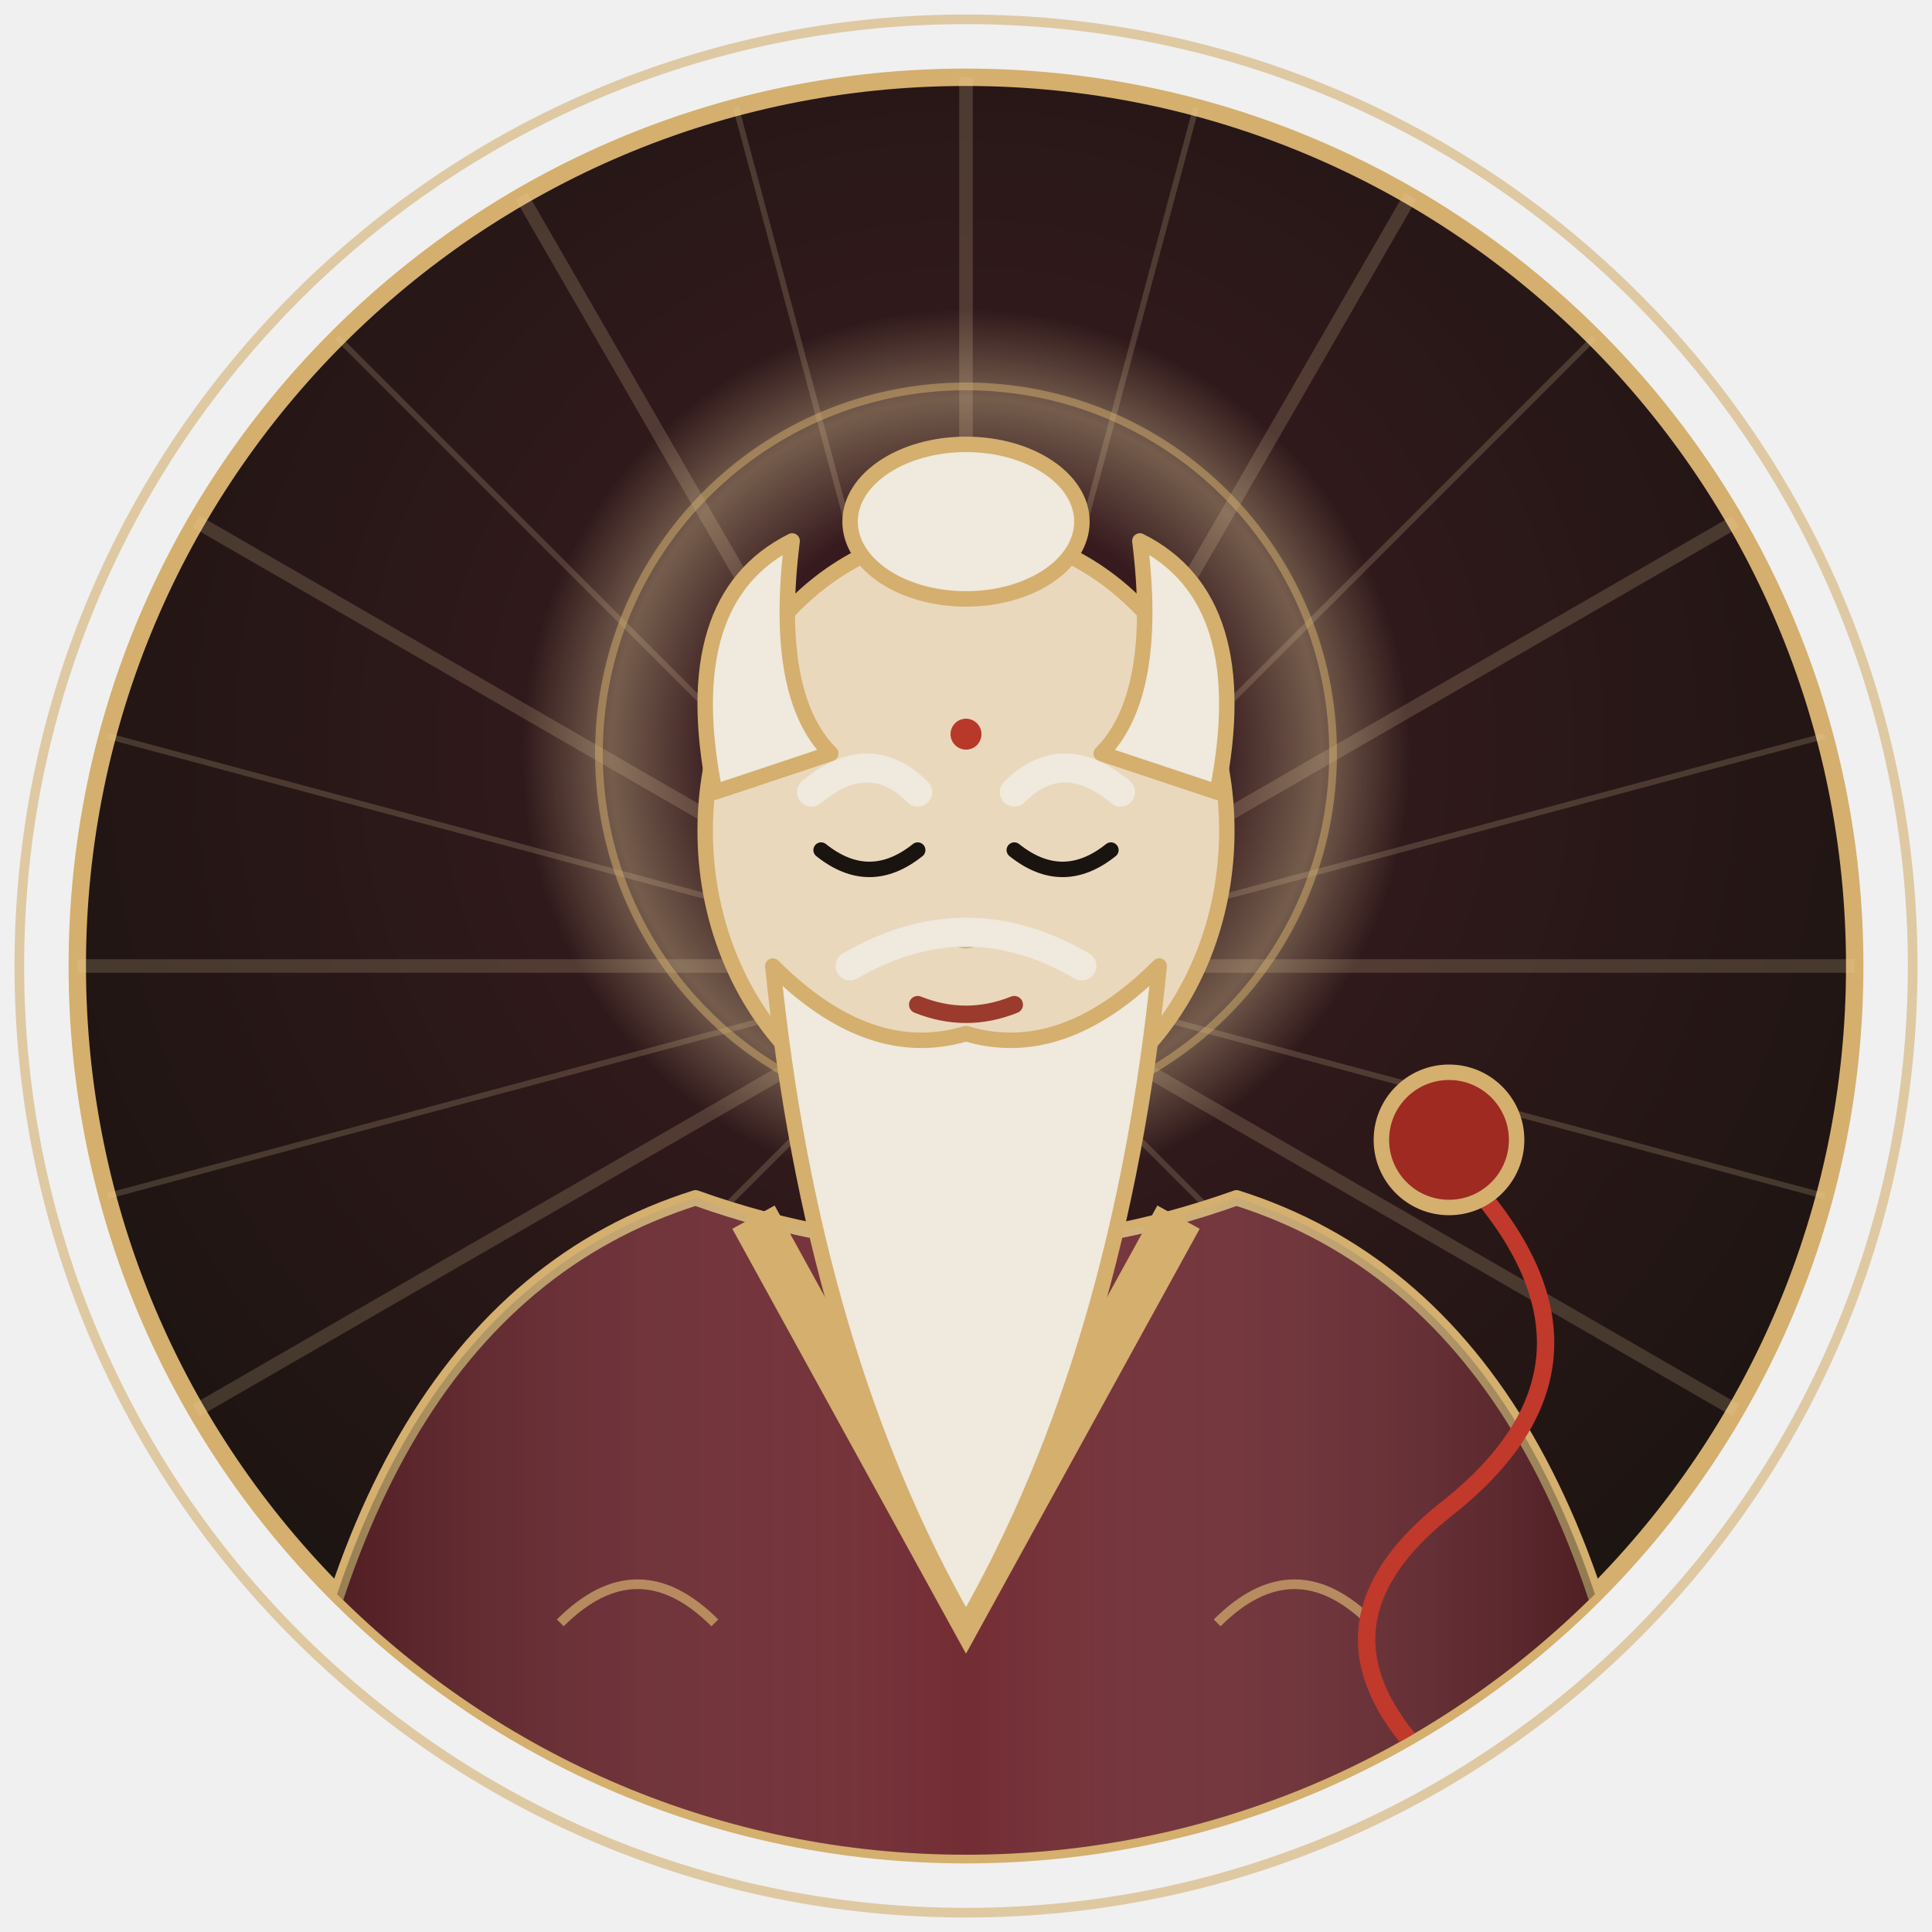
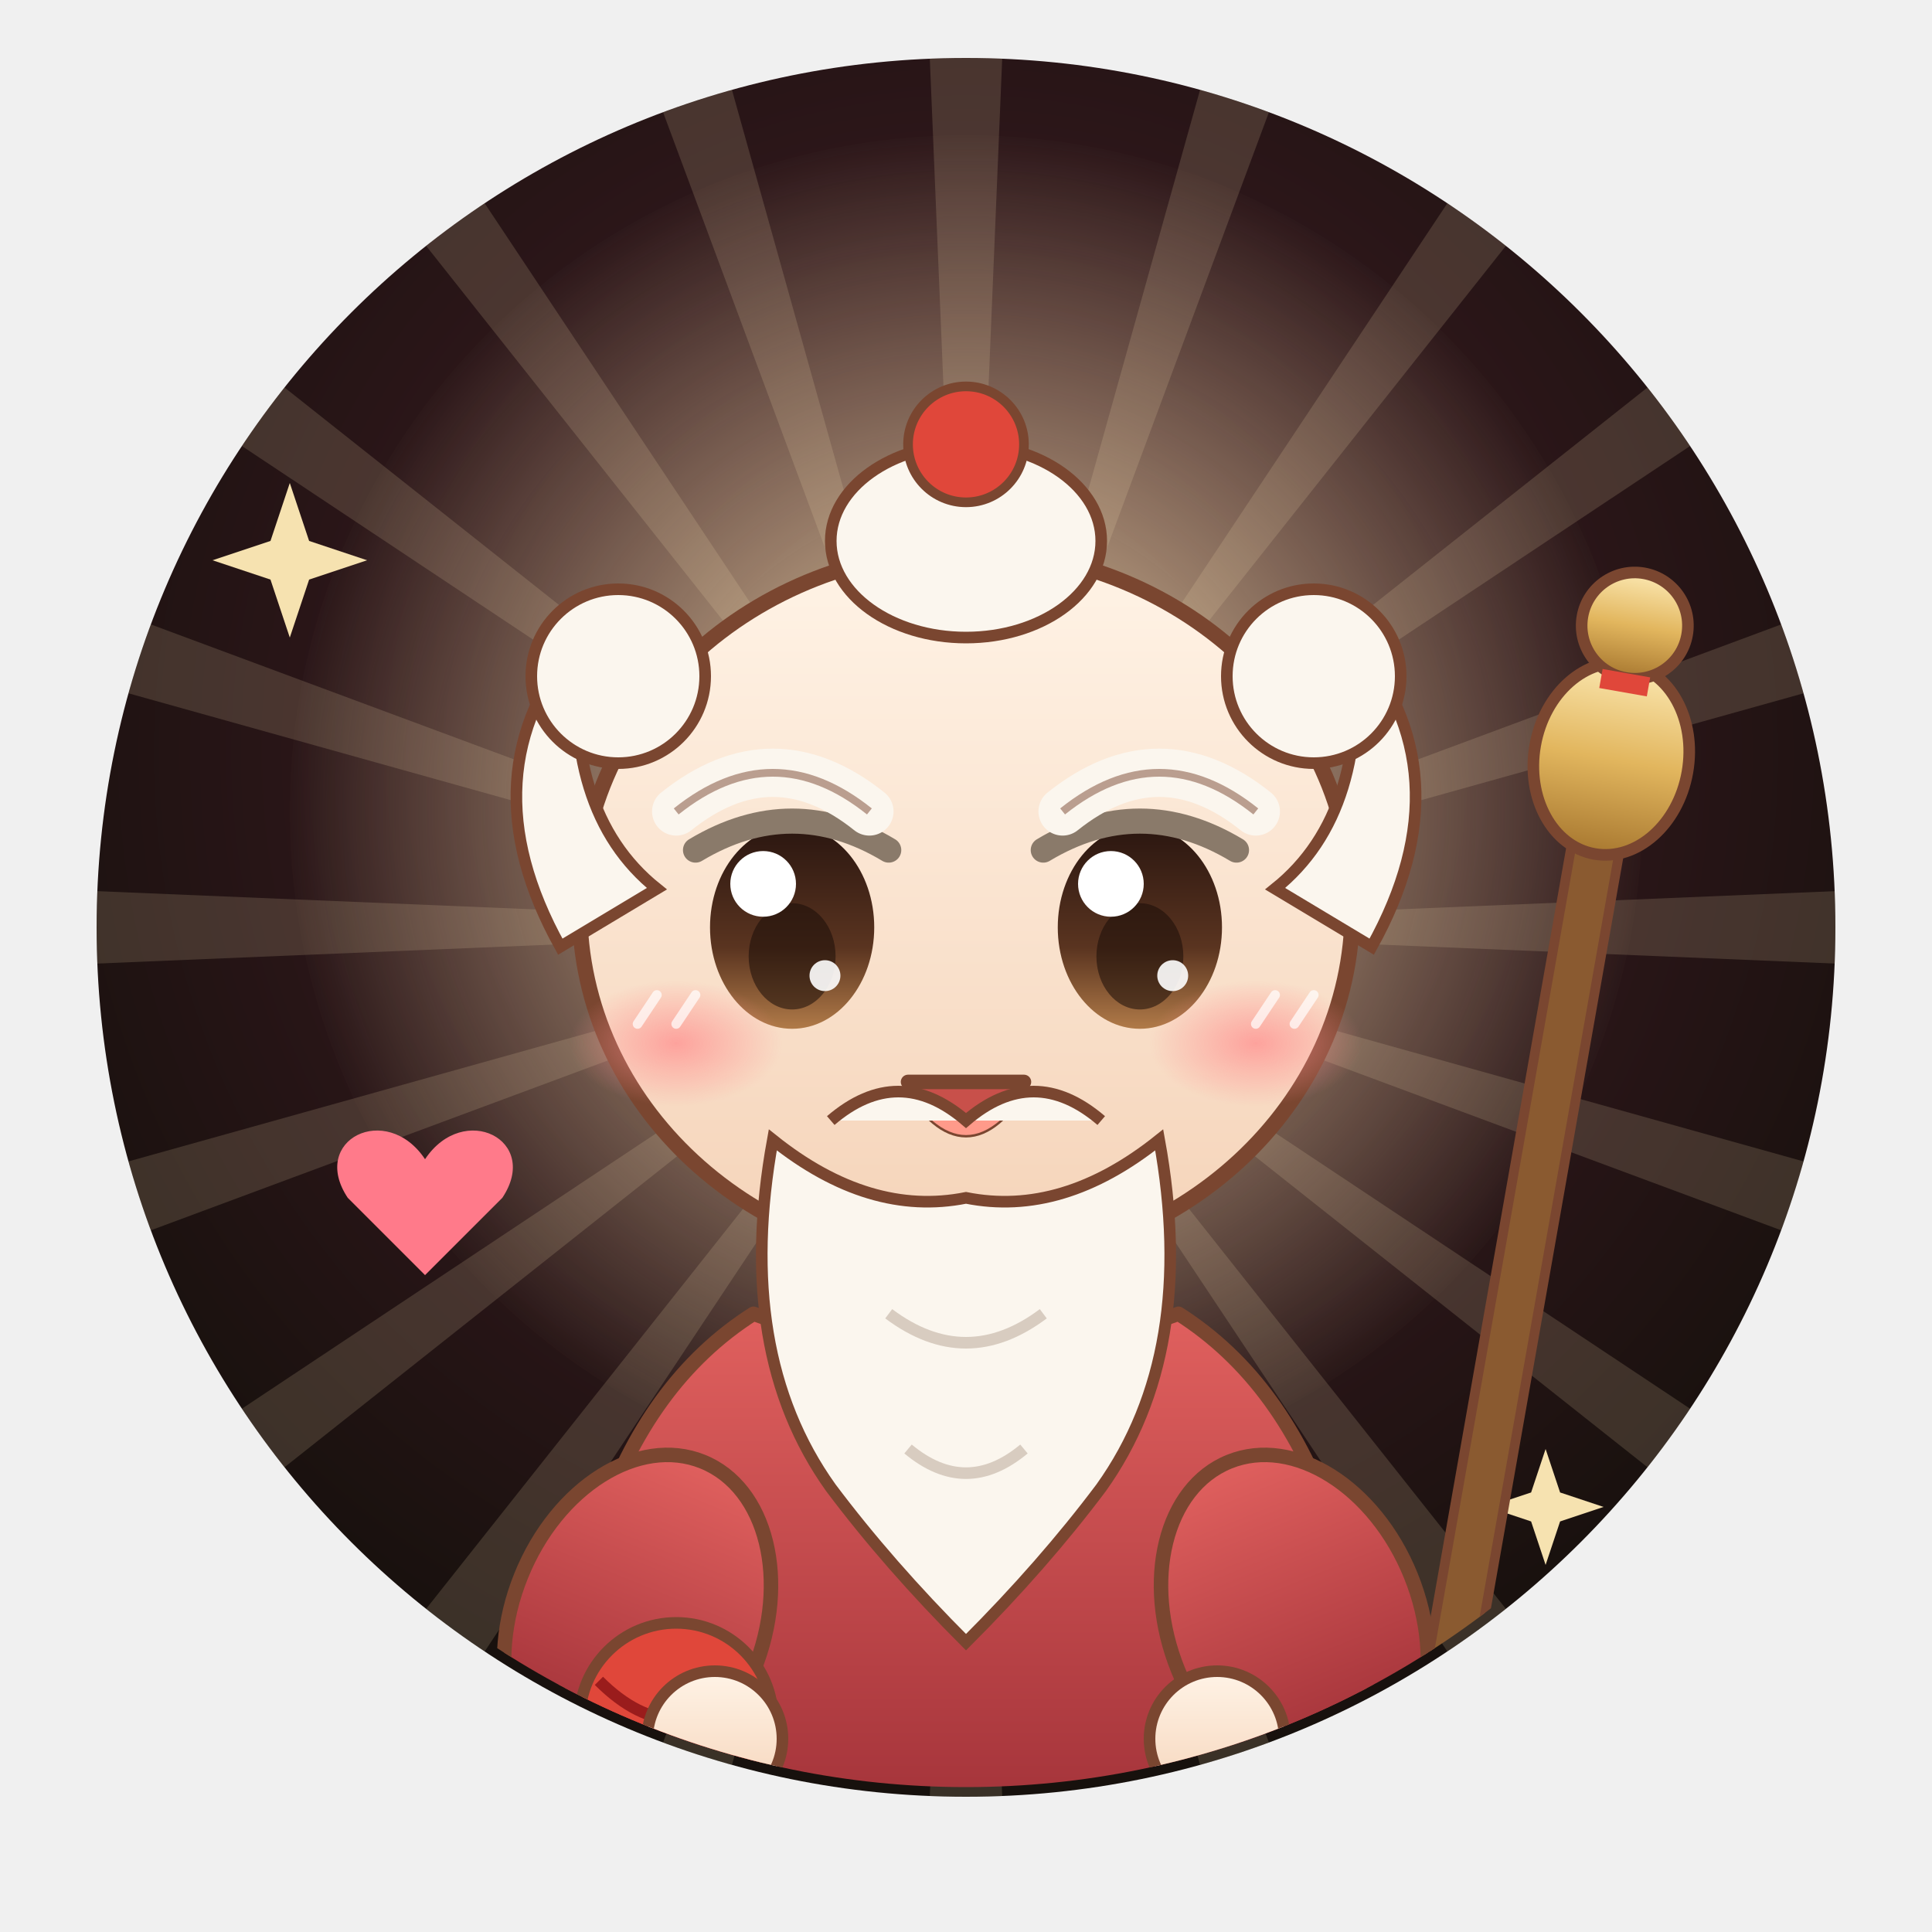
<svg xmlns="http://www.w3.org/2000/svg" viewBox="0 0 200 200">
  <style>
- .glow{animation:glow 4s ease-in-out infinite}
- @keyframes glow{0%,100%{opacity:.55}50%{opacity:1}}
- .rays{animation:spin 40s linear infinite;transform-origin:100px 100px}
+ .ring{stroke-dasharray:580;stroke-dashoffset:580;animation:draw 1.4s cubic-bezier(.6,0,.3,1) forwards}
+ @keyframes draw{to{stroke-dashoffset:0}}
+ .rays{animation:spin 50s linear infinite;transform-origin:100px 96px}
@keyframes spin{to{transform:rotate(360deg)}}
- .sway{animation:sway 3.6s ease-in-out infinite;transform-box:fill-box;transform-origin:50% 0}
- @keyframes sway{0%,100%{transform:rotate(-3deg)}50%{transform:rotate(3deg)}}
+ .glow{animation:glow 3.6s ease-in-out infinite}
+ @keyframes glow{0%,100%{opacity:.5}50%{opacity:1}}
+ .char{animation:pop .7s cubic-bezier(.2,1.5,.4,1) .2s both;transform-origin:100px 190px}
+ @keyframes pop{from{transform:scale(.3) translateY(30px);opacity:0}to{transform:none;opacity:1}}
+ .breath{animation:breath 3s ease-in-out infinite;transform-origin:100px 192px}
+ @keyframes breath{0%,100%{transform:scale(1,1)}50%{transform:scale(1.025,.975)}}
+ .head{animation:tilt 4.2s ease-in-out infinite;transform-origin:100px 128px}
+ @keyframes tilt{0%,100%{transform:rotate(-2.5deg)}50%{transform:rotate(2.5deg)}}
+ .eye{animation:blink 4.6s infinite;transform-box:fill-box;transform-origin:50% 60%}
+ @keyframes blink{0%,91%,97%,100%{transform:scaleY(1)}94%{transform:scaleY(.08)}}
+ .sway{animation:sway 2.8s ease-in-out infinite;transform-box:fill-box;transform-origin:50% 0}
+ @keyframes sway{0%,100%{transform:rotate(-7deg)}50%{transform:rotate(7deg)}}
+ .float{animation:float 3.4s ease-in-out infinite}
+ @keyframes float{0%,100%{transform:translateY(0)}50%{transform:translateY(-4px)}}
+ .tw{animation:tw 2.4s ease-in-out infinite;transform-box:fill-box;transform-origin:center}
+ .tw2{animation-delay:.8s}.tw3{animation-delay:1.6s}
+ @keyframes tw{0%,100%{transform:scale(.2);opacity:0}50%{transform:scale(1);opacity:1}}
</style>
  <defs>
-     <radialGradient id="bg" cx=".5" cy=".38" r=".62">
-       <stop offset="0" stop-color="#3e1c22" />
-       <stop offset="1" stop-color="#1a1410" />
+     <radialGradient id="bg" cx=".5" cy=".4" r=".62">
+       <stop offset="0" stop-color="#4a1e2a" />
+       <stop offset="1" stop-color="#15100c" />
    </radialGradient>
    <radialGradient id="halo" cx=".5" cy=".5" r=".5">
-       <stop offset=".55" stop-color="#f0d9a6" stop-opacity=".0" />
-       <stop offset=".8" stop-color="#f0d9a6" stop-opacity=".35" />
-       <stop offset="1" stop-color="#f0d9a6" stop-opacity="0" />
+       <stop offset=".4" stop-color="#f6e2b0" stop-opacity=".55" />
+       <stop offset="1" stop-color="#f6e2b0" stop-opacity="0" />
    </radialGradient>
-     <linearGradient id="robeShade" x1="0" x2="1">
-       <stop offset="0" stop-color="#000" stop-opacity=".35" />
-       <stop offset=".5" stop-color="#fff" stop-opacity=".06" />
-       <stop offset="1" stop-color="#000" stop-opacity=".4" />
+     <linearGradient id="skin" x1="0" y1="0" x2="0" y2="1">
+       <stop offset="0" stop-color="#fff3e6" />
+       <stop offset="1" stop-color="#f5d3b8" />
    </linearGradient>
+     <linearGradient id="robe" x1="0" y1="0" x2="0" y2="1">
+       <stop offset="0" stop-color="#e0605e" />
+       <stop offset="1" stop-color="#9a2c34" />
+     </linearGradient>
+     <linearGradient id="gold" x1="0" y1="0" x2="0" y2="1">
+       <stop offset="0" stop-color="#fbe7b0" />
+       <stop offset=".5" stop-color="#e2b65e" />
+       <stop offset="1" stop-color="#a87830" />
+     </linearGradient>
+     <linearGradient id="iris" x1="0" y1="0" x2="0" y2="1">
+       <stop offset="0" stop-color="#2a1610" />
+       <stop offset=".6" stop-color="#5a3420" />
+       <stop offset="1" stop-color="#b07a48" />
+     </linearGradient>
+     <radialGradient id="blush" cx=".5" cy=".5" r=".5">
+       <stop offset="0" stop-color="#ff8f8f" stop-opacity=".75" />
+       <stop offset="1" stop-color="#ff8f8f" stop-opacity="0" />
+     </radialGradient>
    <clipPath id="clip">
-       <circle cx="100" cy="100" r="92" />
+       <circle cx="100" cy="96" r="90" />
+     </clipPath>
+     <clipPath id="charClip">
+       <rect x="0" y="0" width="200" height="96" />
+       <circle cx="100" cy="96" r="89" />
    </clipPath>
  </defs>
-   <circle cx="100" cy="100" r="98" fill="none" stroke="#d4af6e" stroke-width="1" opacity=".6" />
-   <circle cx="100" cy="100" r="92" fill="url(#bg)" stroke="#d4af6e" stroke-width="1.8" />
+   <circle cx="100" cy="96" r="90" fill="url(#bg)" />
  <g clip-path="url(#clip)">
-     <g class="rays" opacity=".18">
-       <line x1="100" y1="100" x2="100" y2="0" stroke="#f0d9a6" stroke-width="1.4" transform="rotate(0 100 100)" />
-       <line x1="100" y1="100" x2="100" y2="0" stroke="#f0d9a6" stroke-width="0.6" transform="rotate(15 100 100)" />
-       <line x1="100" y1="100" x2="100" y2="0" stroke="#f0d9a6" stroke-width="1.4" transform="rotate(30 100 100)" />
-       <line x1="100" y1="100" x2="100" y2="0" stroke="#f0d9a6" stroke-width="0.6" transform="rotate(45 100 100)" />
-       <line x1="100" y1="100" x2="100" y2="0" stroke="#f0d9a6" stroke-width="1.4" transform="rotate(60 100 100)" />
-       <line x1="100" y1="100" x2="100" y2="0" stroke="#f0d9a6" stroke-width="0.6" transform="rotate(75 100 100)" />
-       <line x1="100" y1="100" x2="100" y2="0" stroke="#f0d9a6" stroke-width="1.4" transform="rotate(90 100 100)" />
-       <line x1="100" y1="100" x2="100" y2="0" stroke="#f0d9a6" stroke-width="0.6" transform="rotate(105 100 100)" />
-       <line x1="100" y1="100" x2="100" y2="0" stroke="#f0d9a6" stroke-width="1.4" transform="rotate(120 100 100)" />
-       <line x1="100" y1="100" x2="100" y2="0" stroke="#f0d9a6" stroke-width="0.6" transform="rotate(135 100 100)" />
-       <line x1="100" y1="100" x2="100" y2="0" stroke="#f0d9a6" stroke-width="1.4" transform="rotate(150 100 100)" />
-       <line x1="100" y1="100" x2="100" y2="0" stroke="#f0d9a6" stroke-width="0.6" transform="rotate(165 100 100)" />
-       <line x1="100" y1="100" x2="100" y2="0" stroke="#f0d9a6" stroke-width="1.4" transform="rotate(180 100 100)" />
-       <line x1="100" y1="100" x2="100" y2="0" stroke="#f0d9a6" stroke-width="0.6" transform="rotate(195 100 100)" />
-       <line x1="100" y1="100" x2="100" y2="0" stroke="#f0d9a6" stroke-width="1.4" transform="rotate(210 100 100)" />
-       <line x1="100" y1="100" x2="100" y2="0" stroke="#f0d9a6" stroke-width="0.6" transform="rotate(225 100 100)" />
-       <line x1="100" y1="100" x2="100" y2="0" stroke="#f0d9a6" stroke-width="1.4" transform="rotate(240 100 100)" />
-       <line x1="100" y1="100" x2="100" y2="0" stroke="#f0d9a6" stroke-width="0.6" transform="rotate(255 100 100)" />
-       <line x1="100" y1="100" x2="100" y2="0" stroke="#f0d9a6" stroke-width="1.4" transform="rotate(270 100 100)" />
-       <line x1="100" y1="100" x2="100" y2="0" stroke="#f0d9a6" stroke-width="0.6" transform="rotate(285 100 100)" />
-       <line x1="100" y1="100" x2="100" y2="0" stroke="#f0d9a6" stroke-width="1.4" transform="rotate(300 100 100)" />
-       <line x1="100" y1="100" x2="100" y2="0" stroke="#f0d9a6" stroke-width="0.6" transform="rotate(315 100 100)" />
-       <line x1="100" y1="100" x2="100" y2="0" stroke="#f0d9a6" stroke-width="1.4" transform="rotate(330 100 100)" />
-       <line x1="100" y1="100" x2="100" y2="0" stroke="#f0d9a6" stroke-width="0.6" transform="rotate(345 100 100)" />
+     <g class="rays" opacity=".16">
+       <path d="M100 96 L96 0 L104 0Z" fill="#f6e2b0" transform="rotate(0 100 96)" />
+       <path d="M100 96 L96 0 L104 0Z" fill="#f6e2b0" transform="rotate(18 100 96)" />
+       <path d="M100 96 L96 0 L104 0Z" fill="#f6e2b0" transform="rotate(36 100 96)" />
+       <path d="M100 96 L96 0 L104 0Z" fill="#f6e2b0" transform="rotate(54 100 96)" />
+       <path d="M100 96 L96 0 L104 0Z" fill="#f6e2b0" transform="rotate(72 100 96)" />
+       <path d="M100 96 L96 0 L104 0Z" fill="#f6e2b0" transform="rotate(90 100 96)" />
+       <path d="M100 96 L96 0 L104 0Z" fill="#f6e2b0" transform="rotate(108 100 96)" />
+       <path d="M100 96 L96 0 L104 0Z" fill="#f6e2b0" transform="rotate(126 100 96)" />
+       <path d="M100 96 L96 0 L104 0Z" fill="#f6e2b0" transform="rotate(144 100 96)" />
+       <path d="M100 96 L96 0 L104 0Z" fill="#f6e2b0" transform="rotate(162 100 96)" />
+       <path d="M100 96 L96 0 L104 0Z" fill="#f6e2b0" transform="rotate(180 100 96)" />
+       <path d="M100 96 L96 0 L104 0Z" fill="#f6e2b0" transform="rotate(198 100 96)" />
+       <path d="M100 96 L96 0 L104 0Z" fill="#f6e2b0" transform="rotate(216 100 96)" />
+       <path d="M100 96 L96 0 L104 0Z" fill="#f6e2b0" transform="rotate(234 100 96)" />
+       <path d="M100 96 L96 0 L104 0Z" fill="#f6e2b0" transform="rotate(252 100 96)" />
+       <path d="M100 96 L96 0 L104 0Z" fill="#f6e2b0" transform="rotate(270 100 96)" />
+       <path d="M100 96 L96 0 L104 0Z" fill="#f6e2b0" transform="rotate(288 100 96)" />
+       <path d="M100 96 L96 0 L104 0Z" fill="#f6e2b0" transform="rotate(306 100 96)" />
+       <path d="M100 96 L96 0 L104 0Z" fill="#f6e2b0" transform="rotate(324 100 96)" />
+       <path d="M100 96 L96 0 L104 0Z" fill="#f6e2b0" transform="rotate(342 100 96)" />
    </g>
-     <circle class="glow" cx="100" cy="78" r="46" fill="url(#halo)" />
-     <circle cx="100" cy="78" r="38" fill="none" stroke="#d4af6e" stroke-width=".8" opacity=".5" />
-     <path d="M28 200 Q34 136 72 124 Q100 134 128 124 Q166 136 172 200Z" fill="#6a2028" stroke="#d4af6e" stroke-width="1.6" stroke-linejoin="round" stroke-linecap="round" />
-     <path d="M28 200 Q34 136 72 124 Q100 134 128 124 Q166 136 172 200Z" fill="url(#robeShade)" />
-     <path d="M78 126 L100 166 L122 126" fill="none" stroke="#d4af6e" stroke-width="5" />
-     <path d="M78 126 L100 166 L122 126" fill="none" stroke="#d4af6e" stroke-width="1.6" stroke-linejoin="round" stroke-linecap="round" />
-     <path d="M58 168 Q66 160 74 168 M126 168 Q134 160 142 168" fill="none" stroke="#d4af6e" stroke-width="1" opacity=".7" />
-     <path d="M90 112 L90 128 Q100 134 110 128 L110 112Z" fill="#d2b994" />
-     <ellipse cx="100" cy="86" rx="27" ry="31" fill="#ead8bc" stroke="#d4af6e" stroke-width="1.6" stroke-linejoin="round" stroke-linecap="round" />
-     <path d="M85 88 Q90 92 95 88 M105 88 Q110 92 115 88" fill="none" stroke="#1a1410" stroke-width="1.6" stroke-linecap="round" />
-     <path d="M98 96 Q100 99 102 96" fill="none" stroke="#d2b994" stroke-width="1.4" stroke-linecap="round" />
-     <path d="M95 104 Q100 106 105 104" fill="none" stroke="#9a3b2e" stroke-width="1.8" stroke-linecap="round" />
-     <circle cx="100" cy="76" r="1.6" fill="#b8382a" />
-     <path d="M74 82 Q70 62 82 56 Q80 72 86 78Z M126 82 Q130 62 118 56 Q120 72 114 78Z" fill="#efe9de" stroke="#d4af6e" stroke-width="1.6" stroke-linejoin="round" stroke-linecap="round" />
-     <ellipse cx="100" cy="54" rx="12" ry="8" fill="#efe9de" stroke="#d4af6e" stroke-width="1.6" stroke-linejoin="round" stroke-linecap="round" />
-     <path d="M84 82 Q90 77 95 82 M105 82 Q110 77 116 82" stroke="#efe9de" stroke-width="3" fill="none" stroke-linecap="round" />
-     <path d="M80 100 Q84 140 100 168 Q116 140 120 100 Q110 110 100 107 Q90 110 80 100Z" fill="#efe9de" stroke="#d4af6e" stroke-width="1.6" stroke-linejoin="round" stroke-linecap="round" />
-     <path d="M88 100 Q100 93 112 100" fill="none" stroke="#efe9de" stroke-width="3" stroke-linecap="round" />
-     <path class="sway" d="M150 120 Q170 140 150 156 Q132 170 152 186 Q164 194 160 200" fill="none" stroke="#c0392b" stroke-width="1.8" />
-     <circle cx="150" cy="118" r="7" fill="#9e2a22" stroke="#d4af6e" stroke-width="1.6" stroke-linejoin="round" stroke-linecap="round" />
+     <circle class="glow" cx="100" cy="84" r="70" fill="url(#halo)" />
+   </g>
+   <circle class="ring" cx="100" cy="96" r="90" fill="none" stroke="#d4af6e" stroke-width="2" />
+   <circle class="ring" cx="100" cy="96" r="84" fill="none" stroke="#d4af6e" stroke-width=".7" opacity=".6" style="animation-delay:.2s" />
+   <path class="tw" d="M30 50 l2 6 6 2 -6 2 -2 6 -2 -6 -6 -2 6 -2Z" fill="#f6e2b0" />
+   <path class="tw tw2" d="M168 70 l1.5 4.5 4.5 1.5 -4.5 1.5 -1.5 4.5 -1.5 -4.5 -4.5 -1.5 4.5 -1.5Z" fill="#f6e2b0" />
+   <path class="tw tw3" d="M160 150 l1.5 4.5 4.5 1.5 -4.5 1.5 -1.5 4.5 -1.5 -4.5 -4.5 -1.5 4.5 -1.5Z" fill="#f6e2b0" />
+   <g clip-path="url(#charClip)">
+     <g class="char">
+       <g class="float">
+         <g transform="rotate(10 160 120)">
+           <rect x="157" y="80" width="5" height="112" rx="2.5" fill="#8a5a30" stroke="#7a4630" stroke-width="1" />
+           <g class="sway">
+             <ellipse cx="159.5" cy="78" rx="8" ry="10" fill="url(#gold)" stroke="#7a4630" stroke-width="1.2" />
+             <circle cx="159.5" cy="64" r="5.5" fill="url(#gold)" stroke="#7a4630" stroke-width="1.2" />
+             <path d="M157 70 h5" stroke="#e0473a" stroke-width="2" />
+           </g>
+         </g>
+         <g class="breath">
+           <path d="M58 196 Q56 150 78 136 Q100 144 122 136 Q144 150 142 196Z" fill="url(#robe)" stroke="#7a4630" stroke-width="1.5" stroke-linejoin="round" />
+           <path d="M84 137 L100 160 L116 137" fill="none" stroke="url(#gold)" stroke-width="6" stroke-linejoin="round" />
+           <path d="M62 186 Q100 194 138 186" fill="none" stroke="url(#gold)" stroke-width="3.5" stroke-linecap="round" />
+           <ellipse cx="66" cy="168" rx="13" ry="18" fill="url(#robe)" stroke="#7a4630" stroke-width="1.5" transform="rotate(22 66 168)" />
+           <ellipse cx="134" cy="168" rx="13" ry="18" fill="url(#robe)" stroke="#7a4630" stroke-width="1.5" transform="rotate(-22 134 168)" />
+           <circle cx="70" cy="178" r="10" fill="#e0473a" stroke="#7a4630" stroke-width="1.2" />
+           <path d="M62 174 Q70 182 78 174 M61 180 Q70 188 79 180" stroke="#9a1c1c" stroke-width="1.2" fill="none" />
+           <path class="sway" d="M70 188 Q60 196 74 200" stroke="#e0473a" stroke-width="2" fill="none" />
+           <circle cx="74" cy="180" r="7" fill="url(#skin)" stroke="#7a4630" stroke-width="1.2" />
+           <circle cx="126" cy="180" r="7" fill="url(#skin)" stroke="#7a4630" stroke-width="1.2" />
+         </g>
+         <g class="head">
+           <ellipse cx="100" cy="94" rx="40" ry="37" fill="url(#skin)" stroke="#7a4630" stroke-width="1.6" />
+           <path d="M58 98 Q48 80 60 66 Q58 84 68 92Z M142 98 Q152 80 140 66 Q142 84 132 92Z" fill="#fbf6ee" stroke="#7a4630" stroke-width="1.2" />
+           <circle cx="64" cy="70" r="9" fill="#fbf6ee" stroke="#7a4630" stroke-width="1.2" />
+           <circle cx="136" cy="70" r="9" fill="#fbf6ee" stroke="#7a4630" stroke-width="1.2" />
+           <ellipse cx="100" cy="56" rx="14" ry="10" fill="#fbf6ee" stroke="#7a4630" stroke-width="1.2" />
+           <circle cx="100" cy="46" r="6" fill="#e0473a" stroke="#7a4630" stroke-width="1" />
+           <g class="eye">
+             <ellipse cx="82" cy="96" rx="8.5" ry="10.5" fill="url(#iris)" />
+             <ellipse cx="82" cy="99" rx="4.5" ry="5.5" fill="#1a0c08" opacity=".55" />
+             <circle cx="79" cy="91.5" r="3.4" fill="#fff" />
+             <circle cx="85.4" cy="101" r="1.6" fill="#fff" opacity=".9" />
+           </g>
+           <path d="M72 88 Q82 82 92 88" fill="none" stroke="#8a7a6a" stroke-width="2.6" stroke-linecap="round" />
+           <g class="eye">
+             <ellipse cx="118" cy="96" rx="8.5" ry="10.5" fill="url(#iris)" />
+             <ellipse cx="118" cy="99" rx="4.5" ry="5.5" fill="#1a0c08" opacity=".55" />
+             <circle cx="115" cy="91.5" r="3.4" fill="#fff" />
+             <circle cx="121.4" cy="101" r="1.6" fill="#fff" opacity=".9" />
+           </g>
+           <path d="M108 88 Q118 82 128 88" fill="none" stroke="#8a7a6a" stroke-width="2.6" stroke-linecap="round" />
+           <ellipse cx="70" cy="108" rx="11" ry="6.5" fill="url(#blush)" />
+           <ellipse cx="130" cy="108" rx="11" ry="6.5" fill="url(#blush)" />
+           <path d="M66 106 l2 -3 M70 106 l2 -3 M130 106 l2 -3 M134 106 l2 -3" stroke="#fff" stroke-width="1" opacity=".7" stroke-linecap="round" />
+           <path d="M70 84 Q80 76 90 84 M110 84 Q120 76 130 84" stroke="#fbf6ee" stroke-width="5" fill="none" stroke-linecap="round" />
+           <path d="M70 84 Q80 76 90 84 M110 84 Q120 76 130 84" stroke="#7a4630" stroke-width=".8" fill="none" opacity=".5" />
+           <path d="M94 112 Q100 122 106 112Z" fill="#c8504a" stroke="#7a4630" stroke-width="1.5" stroke-linejoin="round" />
+           <path d="M96.5 116 Q100 119 103.5 116" fill="#ff9a8a" />
+           <path class="sway" d="M80 118 Q76 140 86 154 Q92 162 100 170 Q108 162 114 154 Q124 140 120 118 Q110 126 100 124 Q90 126 80 118Z" fill="#fbf6ee" stroke="#7a4630" stroke-width="1.2" />
+           <path d="M86 116 Q93 110 100 116 Q107 110 114 116" fill="#fbf6ee" stroke="#7a4630" stroke-width="1.2" />
+           <path d="M92 136 Q100 142 108 136 M94 150 Q100 155 106 150" fill="none" stroke="#d8ccc0" stroke-width="1.2" />
+         </g>
+         <path class="tw" d="M44 120 c-4 -6 -12 -2 -8 4 l8 8 8 -8 c4 -6 -4 -10 -8 -4Z" fill="#ff7a8a" />
+       </g>
+     </g>
  </g>
</svg>
